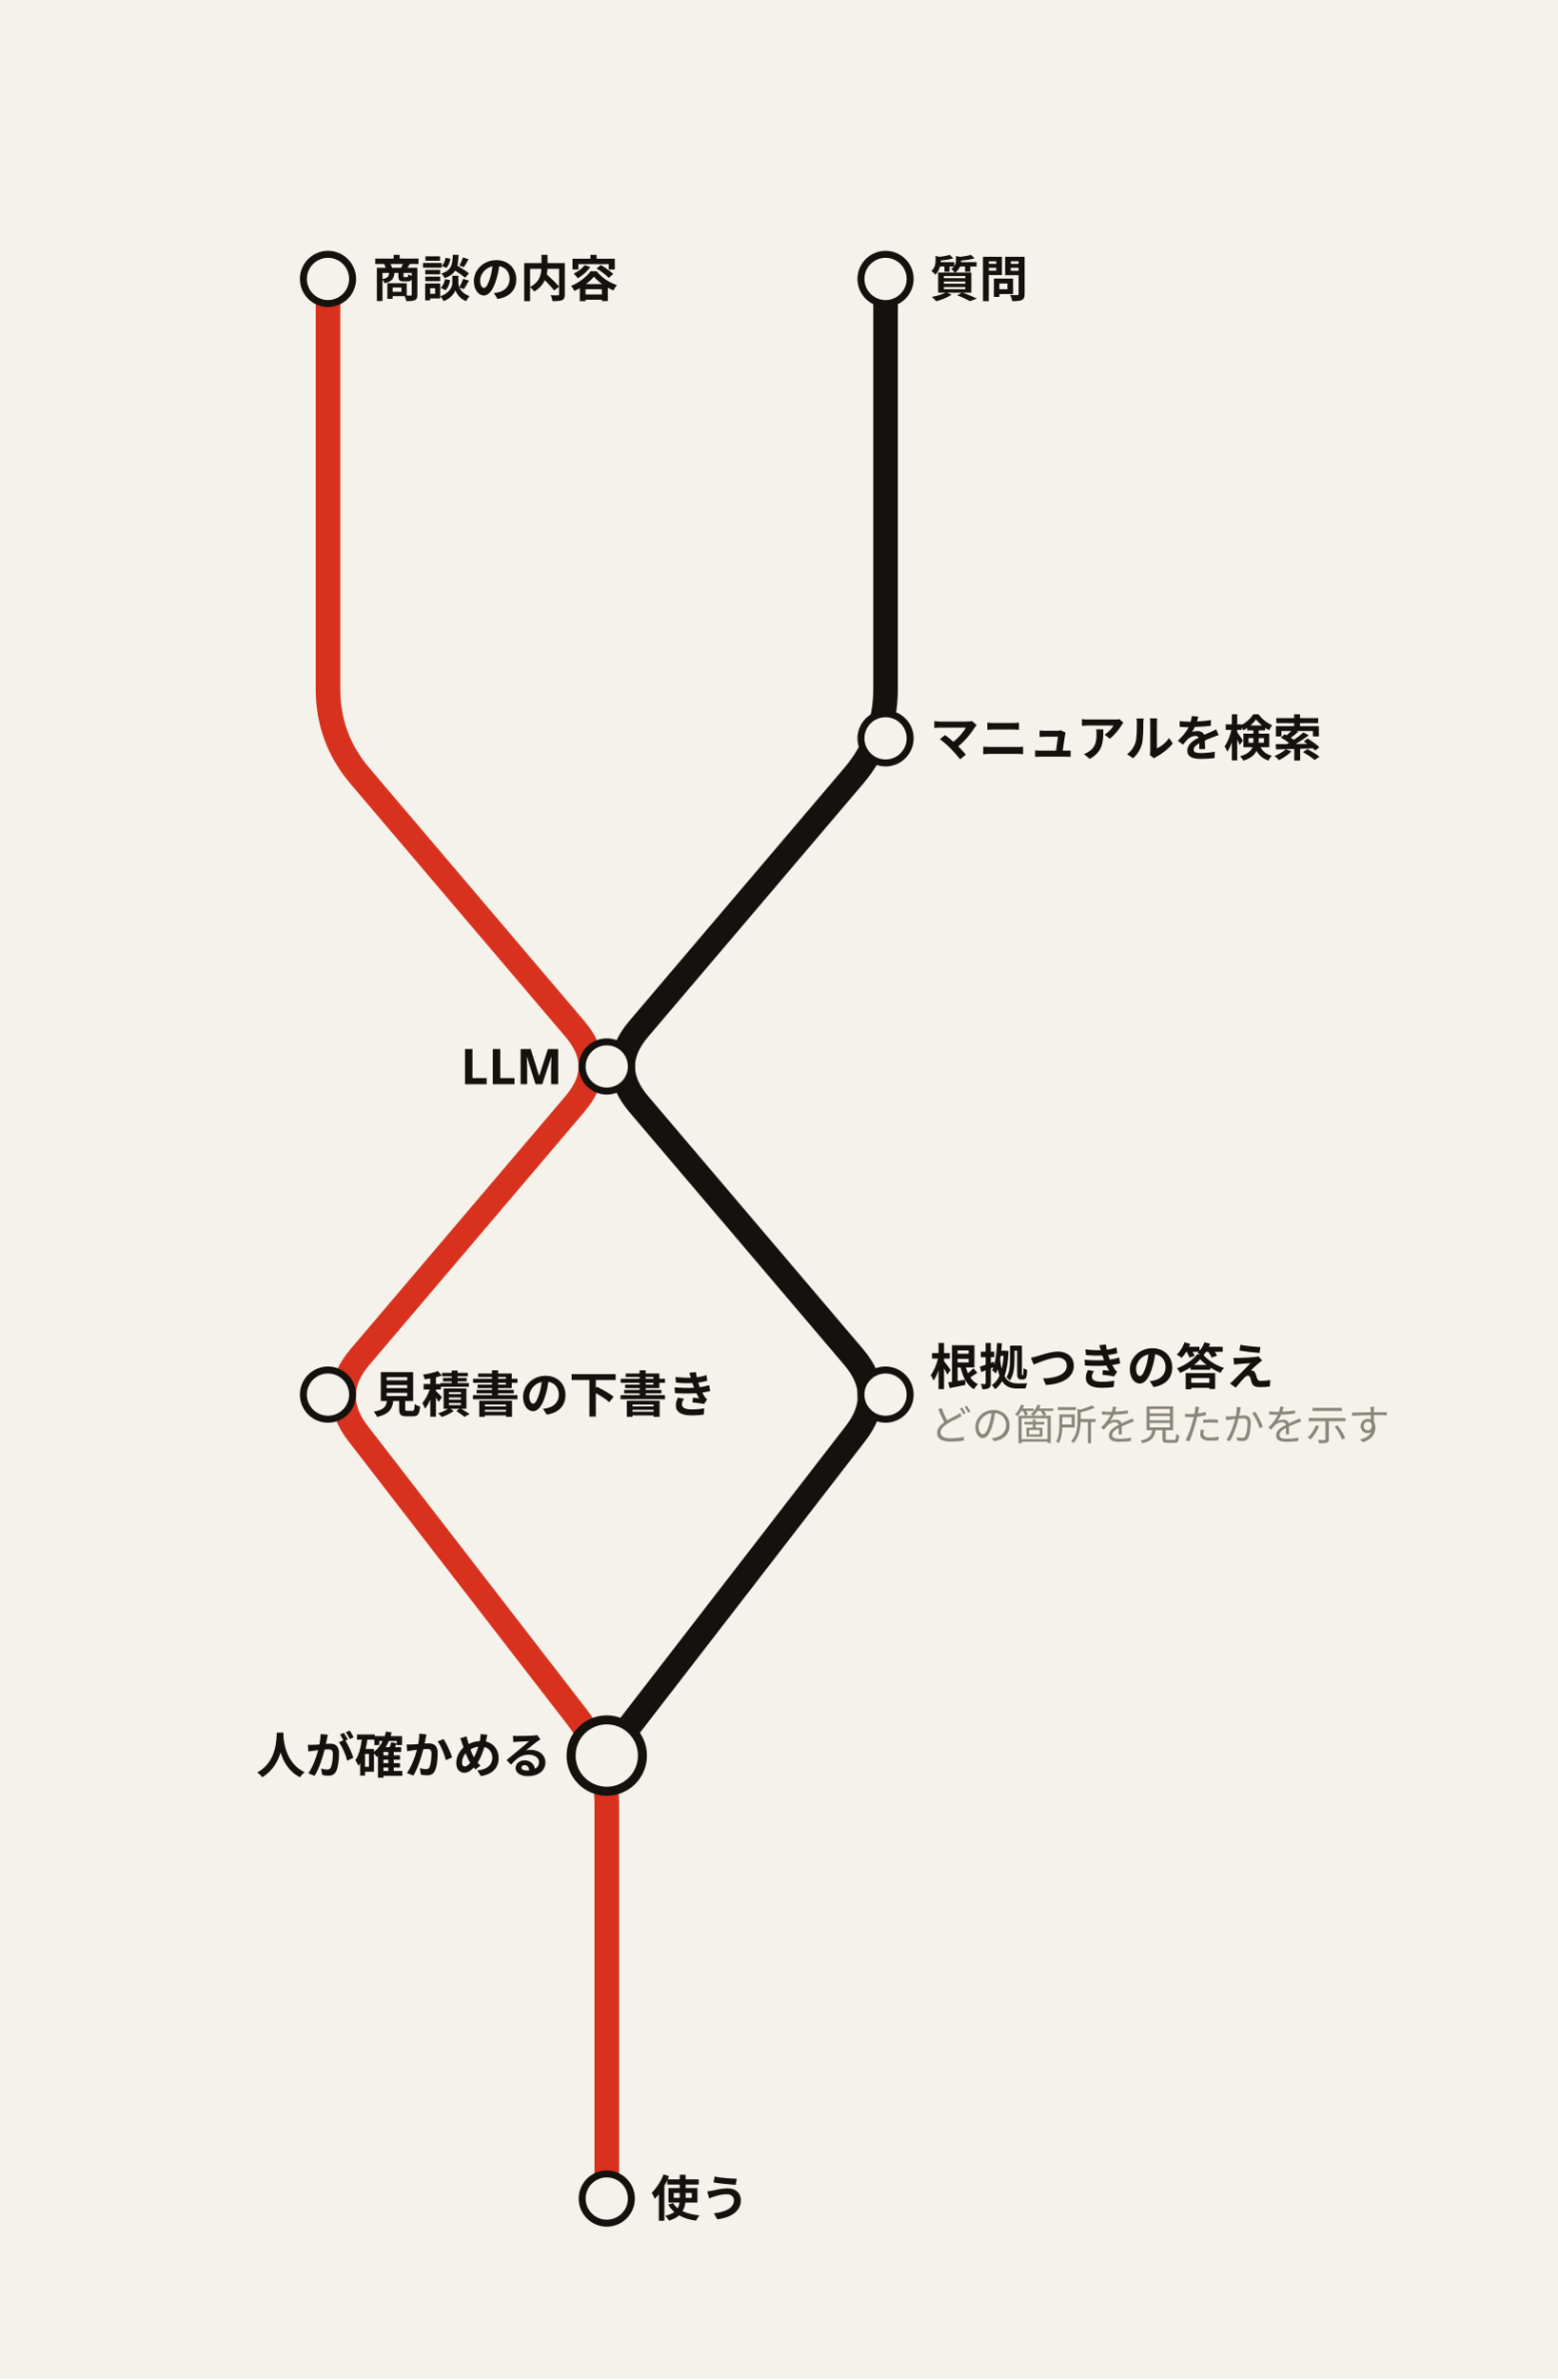
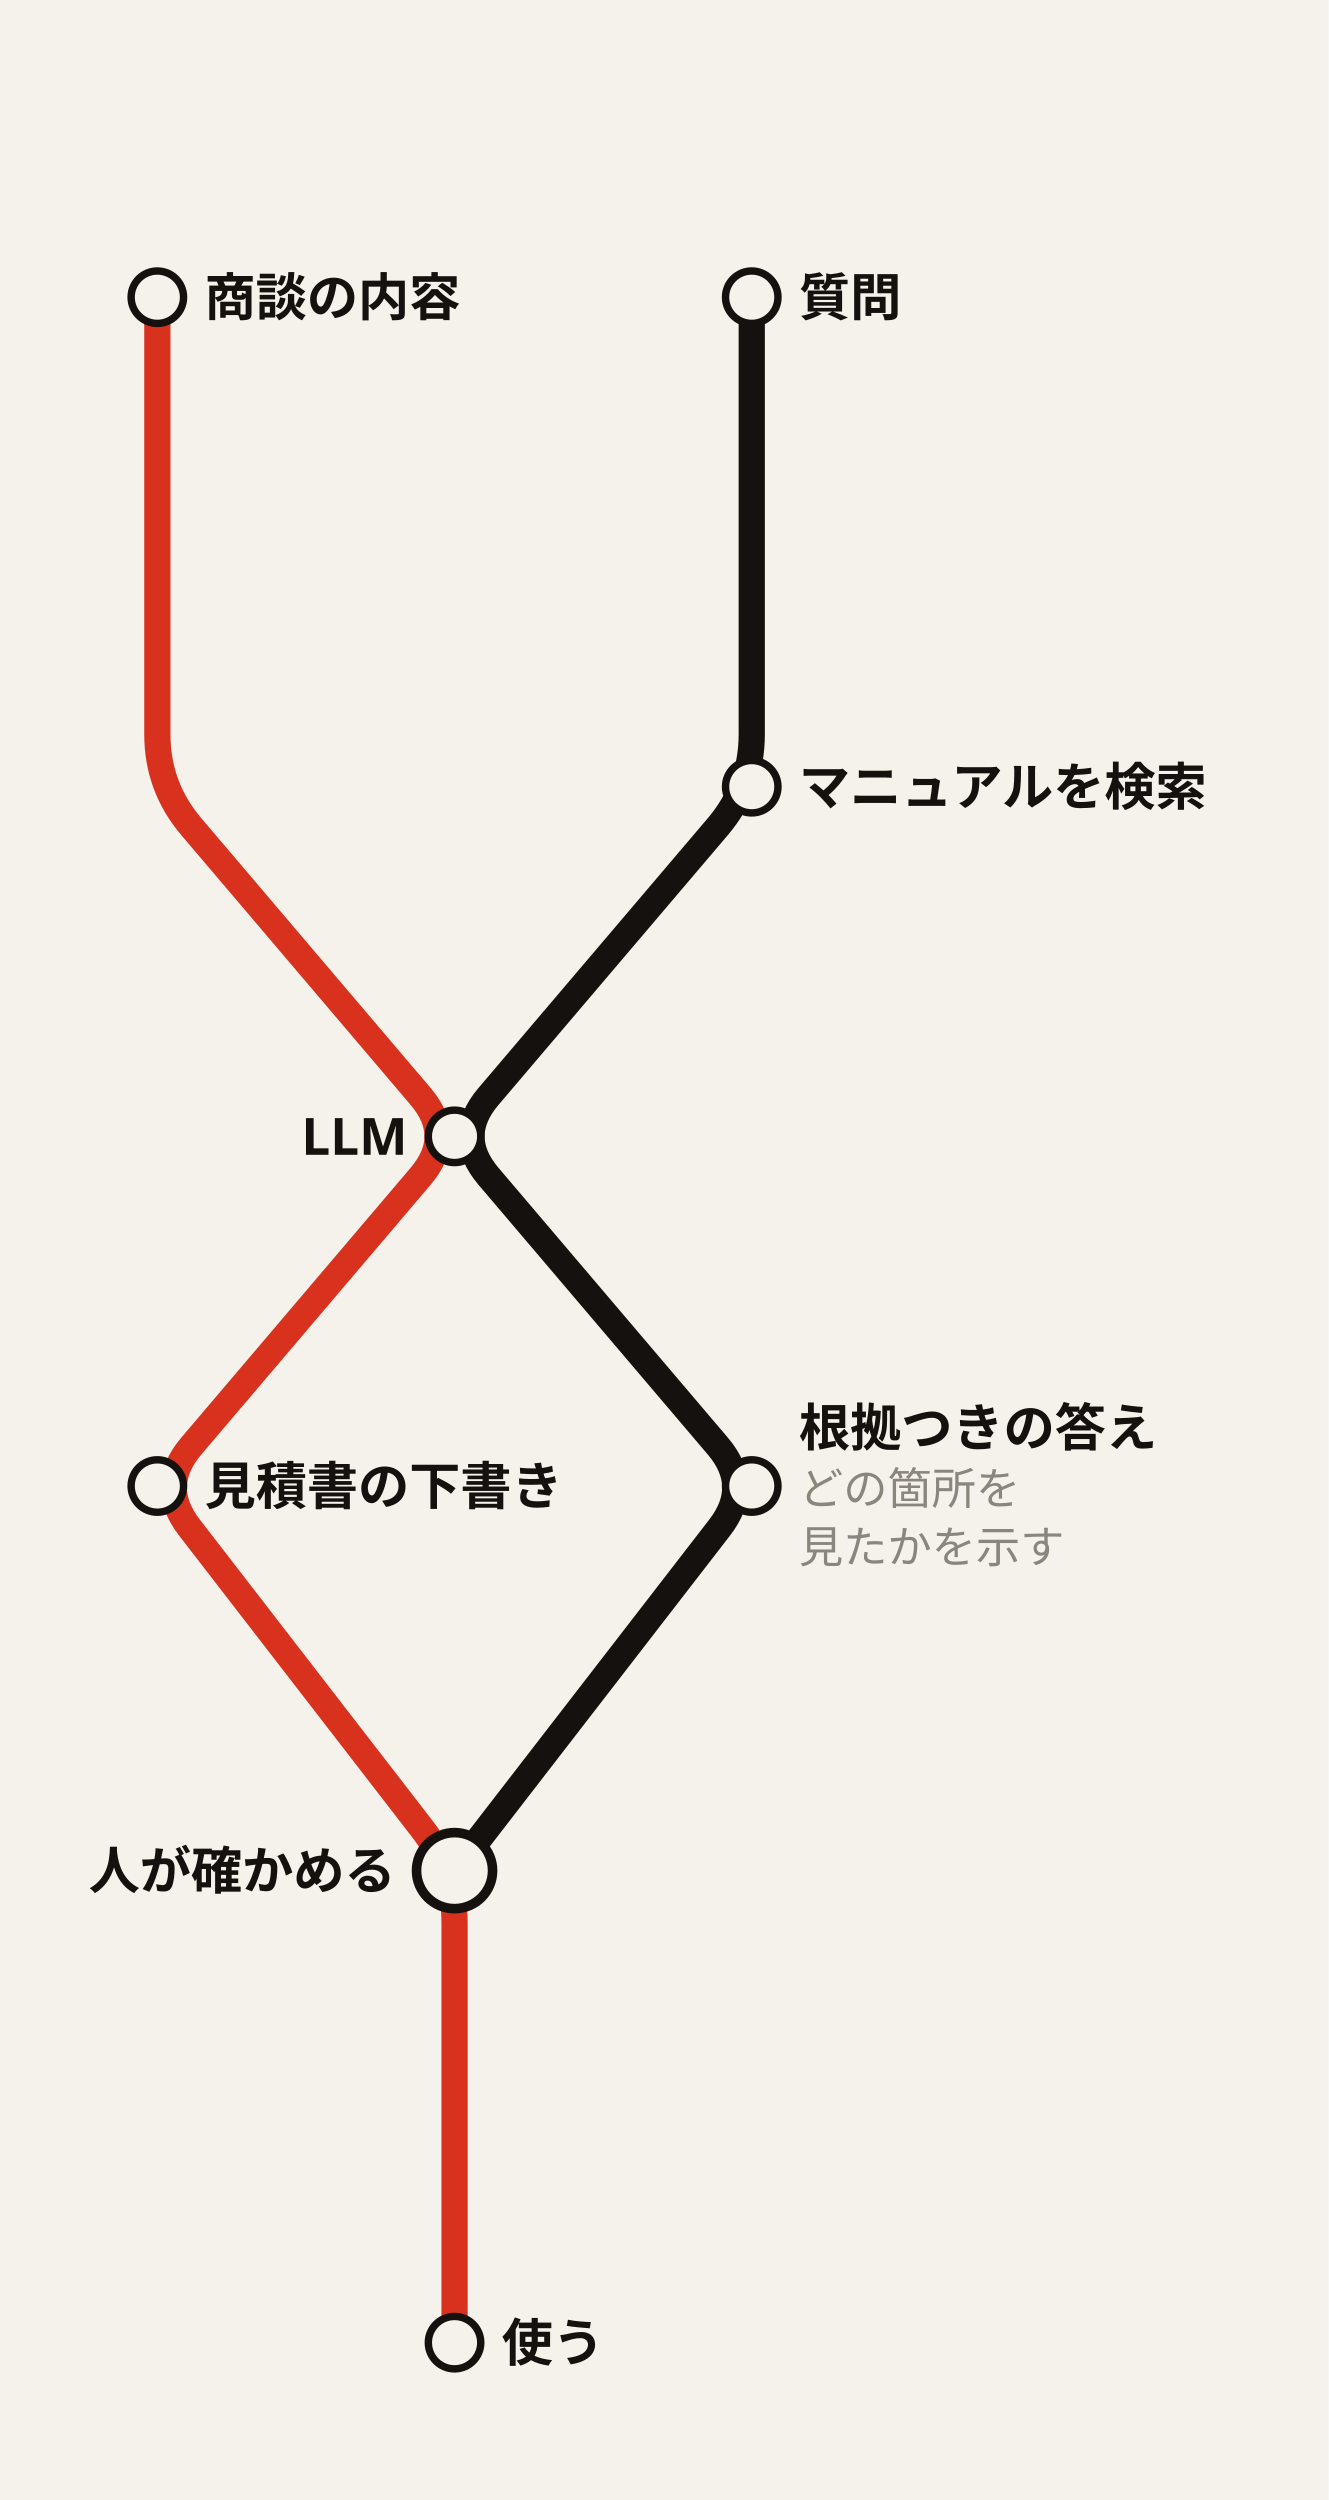
- <svg xmlns="http://www.w3.org/2000/svg" viewBox="0 0 190 290" role="img">
-   <rect x="0" y="0" width="190" height="290" fill="#f5f2eb" />
-   <path d="M108.000 34.000 L108.000 84.000 Q108.000 90.000 104.114 94.572 L77.886 125.428 Q74.000 130.000 77.886 134.572 L104.114 165.428 Q108.000 170.000 104.331 174.748 L74.000 214.000" fill="none" stroke="#14110e" stroke-width="3.0" stroke-linejoin="round" stroke-linecap="round" />
-   <path d="M40.000 34.000 L40.000 84.000 Q40.000 90.000 43.886 94.572 L70.114 125.428 Q74.000 130.000 70.114 134.572 L43.886 165.428 Q40.000 170.000 43.669 174.748 L70.331 209.252 Q74.000 214.000 74.000 220.000 L74.000 268.000" fill="none" stroke="#d8321f" stroke-width="3.0" stroke-linejoin="round" stroke-linecap="round" />
-   <circle cx="40.00" cy="34.00" r="3.00" fill="#f5f2eb" stroke="#14110e" stroke-width="0.85" />
-   <text x="45.400" y="36.160" font-family="'Zen Kaku Gothic New','Yu Gothic',sans-serif" font-size="6.0" font-weight="700" text-anchor="start" fill="#14110e">商談の内容</text>
-   <circle cx="108.00" cy="34.00" r="3.00" fill="#f5f2eb" stroke="#14110e" stroke-width="0.85" />
-   <text x="113.400" y="36.160" font-family="'Zen Kaku Gothic New','Yu Gothic',sans-serif" font-size="6.0" font-weight="700" text-anchor="start" fill="#14110e">質問</text>
-   <circle cx="108.00" cy="90.00" r="3.00" fill="#f5f2eb" stroke="#14110e" stroke-width="0.85" />
-   <text x="113.400" y="92.160" font-family="'Zen Kaku Gothic New','Yu Gothic',sans-serif" font-size="6.0" font-weight="700" text-anchor="start" fill="#14110e">マニュアルを検索</text>
-   <circle cx="74.00" cy="130.00" r="3.00" fill="#f5f2eb" stroke="#14110e" stroke-width="0.85" />
-   <text x="68.600" y="132.160" font-family="'Zen Kaku Gothic New','Yu Gothic',sans-serif" font-size="6.0" font-weight="700" text-anchor="end" fill="#14110e">LLM</text>
-   <circle cx="40.00" cy="170.00" r="3.00" fill="#f5f2eb" stroke="#14110e" stroke-width="0.85" />
-   <text x="45.400" y="172.160" font-family="'Zen Kaku Gothic New','Yu Gothic',sans-serif" font-size="6.0" font-weight="700" text-anchor="start" fill="#14110e">見積書の下書き</text>
-   <circle cx="108.00" cy="170.00" r="3.00" fill="#f5f2eb" stroke="#14110e" stroke-width="0.85" />
-   <text x="113.400" y="168.794" font-family="'Zen Kaku Gothic New','Yu Gothic',sans-serif" font-size="6.0" font-weight="700" text-anchor="start" fill="#14110e">根拠つきの答え</text>
-   <text x="113.400" y="175.526" font-family="'Zen Kaku Gothic New','Yu Gothic',sans-serif" font-size="5.1" font-weight="400" text-anchor="start" fill="#8b867c">どの箇所を見たかを示す</text>
-   <circle cx="74.00" cy="214.00" r="4.35" fill="#f5f2eb" stroke="#14110e" stroke-width="1.1" />
-   <text x="67.250" y="216.160" font-family="'Zen Kaku Gothic New','Yu Gothic',sans-serif" font-size="6.0" font-weight="700" text-anchor="end" fill="#14110e">人が確かめる</text>
-   <circle cx="74.00" cy="268.00" r="3.00" fill="#f5f2eb" stroke="#14110e" stroke-width="0.85" />
-   <text x="79.400" y="270.160" font-family="'Zen Kaku Gothic New','Yu Gothic',sans-serif" font-size="6.0" font-weight="700" text-anchor="start" fill="#14110e">使う</text>
+ <svg xmlns="http://www.w3.org/2000/svg" viewBox="0 0 152 286" role="img">
+   <rect x="0" y="0" width="152" height="286" fill="#f5f2eb" />
+   <path d="M86.000 34.000 L86.000 84.000 Q86.000 90.000 82.114 94.572 L55.886 125.428 Q52.000 130.000 55.886 134.572 L82.114 165.428 Q86.000 170.000 82.331 174.748 L52.000 214.000" fill="none" stroke="#14110e" stroke-width="3.0" stroke-linejoin="round" stroke-linecap="round" />
+   <path d="M18.000 34.000 L18.000 84.000 Q18.000 90.000 21.886 94.572 L48.114 125.428 Q52.000 130.000 48.114 134.572 L21.886 165.428 Q18.000 170.000 21.669 174.748 L48.331 209.252 Q52.000 214.000 52.000 220.000 L52.000 268.000" fill="none" stroke="#d8321f" stroke-width="3.0" stroke-linejoin="round" stroke-linecap="round" />
+   <circle cx="18.00" cy="34.00" r="3.00" fill="#f5f2eb" stroke="#14110e" stroke-width="0.85" />
+   <text x="23.400" y="36.107" font-family="'Zen Kaku Gothic New','Yu Gothic',sans-serif" font-size="5.852" font-weight="700" text-anchor="start" fill="#14110e">商談の内容</text>
+   <circle cx="86.00" cy="34.00" r="3.00" fill="#f5f2eb" stroke="#14110e" stroke-width="0.85" />
+   <text x="91.400" y="36.107" font-family="'Zen Kaku Gothic New','Yu Gothic',sans-serif" font-size="5.852" font-weight="700" text-anchor="start" fill="#14110e">質問</text>
+   <circle cx="86.00" cy="90.00" r="3.00" fill="#f5f2eb" stroke="#14110e" stroke-width="0.85" />
+   <text x="91.400" y="92.107" font-family="'Zen Kaku Gothic New','Yu Gothic',sans-serif" font-size="5.852" font-weight="700" text-anchor="start" fill="#14110e">マニュアルを検索</text>
+   <circle cx="52.00" cy="130.00" r="3.00" fill="#f5f2eb" stroke="#14110e" stroke-width="0.85" />
+   <text x="46.600" y="132.107" font-family="'Zen Kaku Gothic New','Yu Gothic',sans-serif" font-size="5.852" font-weight="700" text-anchor="end" fill="#14110e">LLM</text>
+   <circle cx="18.00" cy="170.00" r="3.00" fill="#f5f2eb" stroke="#14110e" stroke-width="0.85" />
+   <text x="23.400" y="172.107" font-family="'Zen Kaku Gothic New','Yu Gothic',sans-serif" font-size="5.852" font-weight="700" text-anchor="start" fill="#14110e">見積書の下書き</text>
+   <circle cx="86.00" cy="170.00" r="3.00" fill="#f5f2eb" stroke="#14110e" stroke-width="0.85" />
+   <text x="91.400" y="165.425" font-family="'Zen Kaku Gothic New','Yu Gothic',sans-serif" font-size="5.852" font-weight="700" text-anchor="start" fill="#14110e">根拠つきの答え</text>
+   <text x="91.400" y="172.107" font-family="'Zen Kaku Gothic New','Yu Gothic',sans-serif" font-size="5.062" font-weight="400" text-anchor="start" fill="#8b867c">どの箇所を</text>
+   <text x="91.400" y="178.788" font-family="'Zen Kaku Gothic New','Yu Gothic',sans-serif" font-size="5.062" font-weight="400" text-anchor="start" fill="#8b867c">見たかを示す</text>
+   <circle cx="52.00" cy="214.00" r="4.35" fill="#f5f2eb" stroke="#14110e" stroke-width="1.1" />
+   <text x="45.250" y="216.107" font-family="'Zen Kaku Gothic New','Yu Gothic',sans-serif" font-size="5.852" font-weight="700" text-anchor="end" fill="#14110e">人が確かめる</text>
+   <circle cx="52.00" cy="268.00" r="3.00" fill="#f5f2eb" stroke="#14110e" stroke-width="0.85" />
+   <text x="57.400" y="270.107" font-family="'Zen Kaku Gothic New','Yu Gothic',sans-serif" font-size="5.852" font-weight="700" text-anchor="start" fill="#14110e">使う</text>
</svg>
